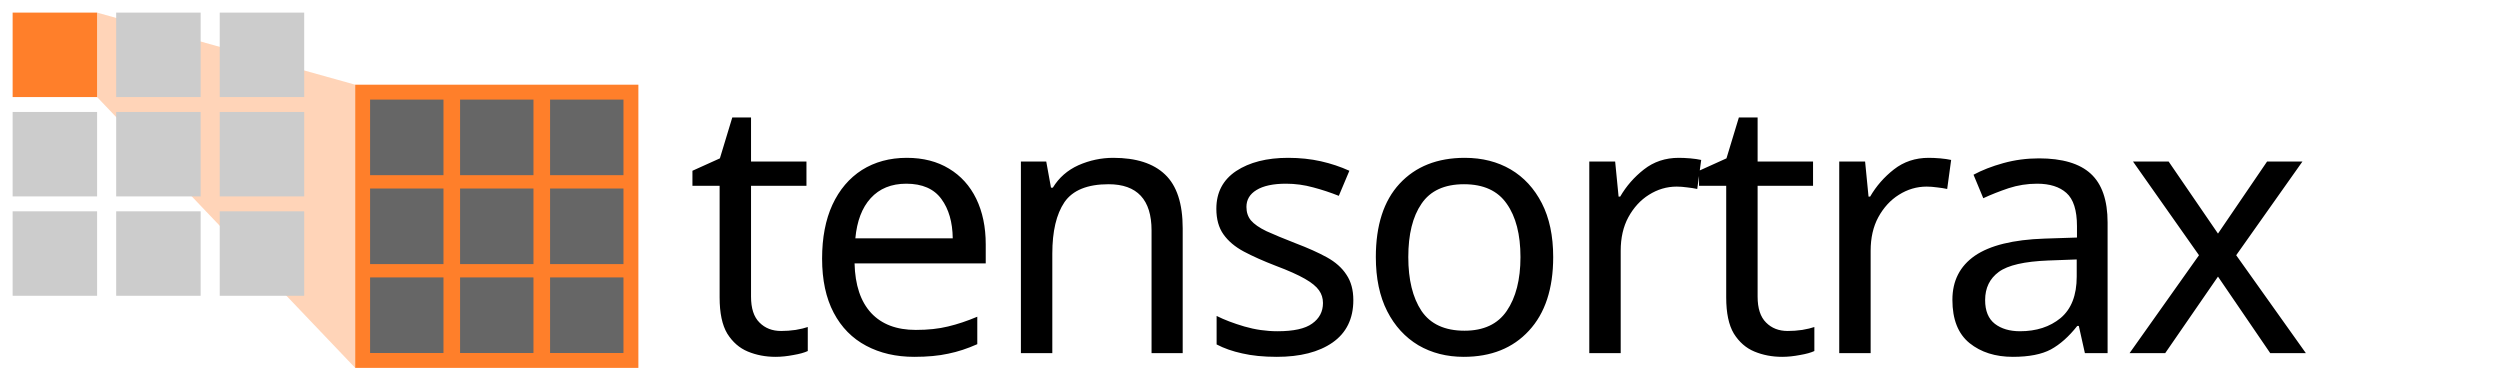
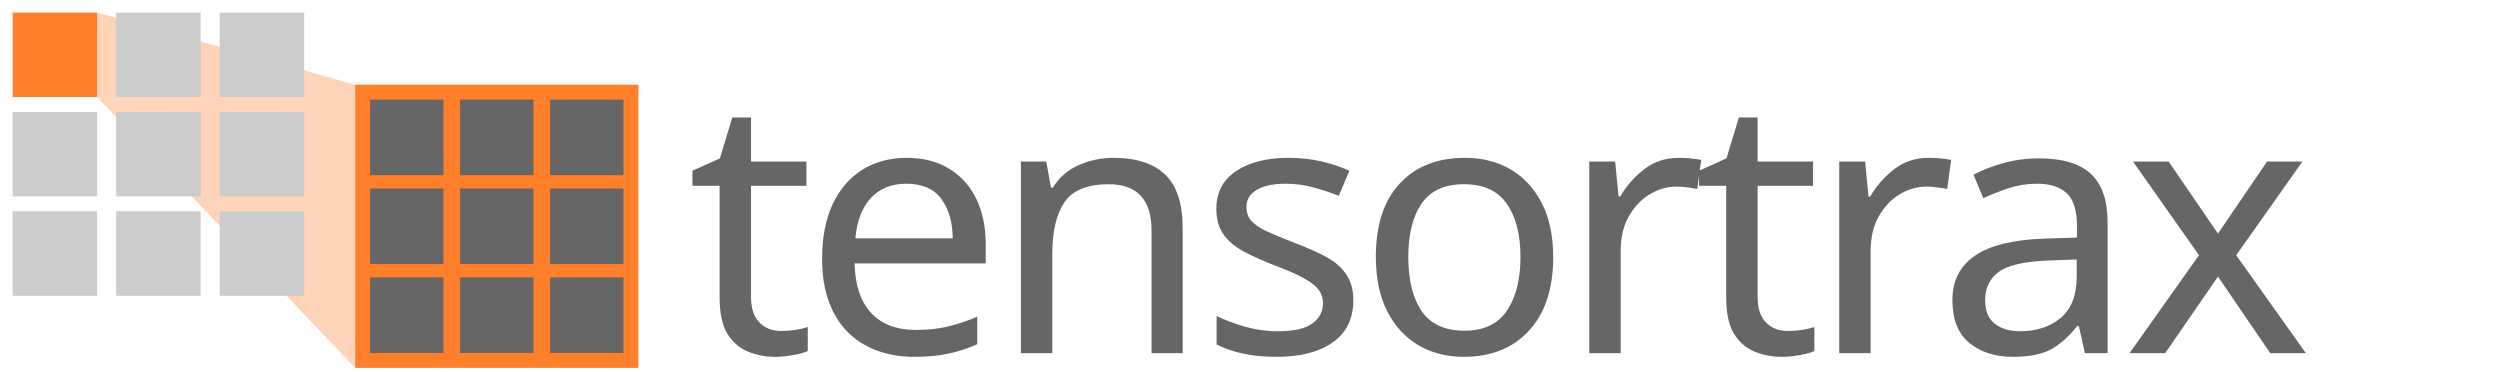
<svg xmlns="http://www.w3.org/2000/svg" width="148mm" height="22mm" viewBox="0 0 148 22" version="1.1" id="svg5">
  <defs id="defs2" />
  <g id="layer1">
    <path style="fill:#ff7f2a;fill-opacity:0.329;stroke:none;stroke-width:0.265px;stroke-linecap:butt;stroke-linejoin:miter;stroke-opacity:1" d="M 5.748,5.746 21.027,21.779 V 5.014 L 5.748,0.746" id="path6399" />
    <rect style="fill:#ff7f2a;stroke:none;stroke-width:0.989;stroke-linecap:round;stroke-linejoin:bevel" id="rect846" width="5" height="5" x="0.748" y="0.746" />
    <rect style="fill:#ff7f2a;fill-opacity:1;stroke:none;stroke-width:3.318;stroke-linecap:round;stroke-linejoin:bevel" id="rect846-7" width="16.765" height="16.765" x="21.027" y="5.014" />
    <rect style="fill:#cccccc;stroke:none;stroke-width:0.989;stroke-linecap:round;stroke-linejoin:bevel" id="rect846-3" width="5" height="5" x="6.878" y="0.746" />
    <rect style="fill:#cccccc;stroke:none;stroke-width:0.989;stroke-linecap:round;stroke-linejoin:bevel" id="rect846-6" width="5" height="5" x="13.008" y="0.746" />
    <rect style="fill:#cccccc;stroke:none;stroke-width:0.989;stroke-linecap:round;stroke-linejoin:bevel" id="rect846-5" width="5" height="5" x="0.748" y="6.628" />
    <rect style="fill:#cccccc;stroke:none;stroke-width:0.989;stroke-linecap:round;stroke-linejoin:bevel" id="rect846-3-3" width="5" height="5" x="6.878" y="6.628" />
    <rect style="fill:#cccccc;stroke:none;stroke-width:0.989;stroke-linecap:round;stroke-linejoin:bevel" id="rect846-6-5" width="5" height="5" x="13.008" y="6.628" />
    <rect style="fill:#cccccc;stroke:none;stroke-width:0.989;stroke-linecap:round;stroke-linejoin:bevel" id="rect846-62" width="5" height="5" x="0.748" y="12.51" />
    <rect style="fill:#cccccc;stroke:none;stroke-width:0.989;stroke-linecap:round;stroke-linejoin:bevel" id="rect846-3-9" width="5" height="5" x="6.878" y="12.51" />
    <rect style="fill:#cccccc;stroke:none;stroke-width:0.989;stroke-linecap:round;stroke-linejoin:bevel" id="rect846-6-1" width="5" height="5" x="13.008" y="12.51" />
    <g id="g1467" transform="translate(-41.24271,-7.884728)" style="fill:#666666">
      <rect style="fill:#666666;stroke:none;stroke-width:0.873;stroke-linecap:round;stroke-linejoin:bevel" id="rect846-0" width="4.345" height="4.474" x="63.152" y="13.781" />
      <rect style="fill:#666666;stroke:none;stroke-width:0.873;stroke-linecap:round;stroke-linejoin:bevel" id="rect846-3-93" width="4.345" height="4.474" x="68.479" y="13.781" />
      <rect style="fill:#666666;stroke:none;stroke-width:0.873;stroke-linecap:round;stroke-linejoin:bevel" id="rect846-6-6" width="4.345" height="4.474" x="73.807" y="13.781" />
      <rect style="fill:#666666;stroke:none;stroke-width:0.873;stroke-linecap:round;stroke-linejoin:bevel" id="rect846-5-0" width="4.345" height="4.474" x="63.152" y="19.045" />
      <rect style="fill:#666666;stroke:none;stroke-width:0.873;stroke-linecap:round;stroke-linejoin:bevel" id="rect846-3-3-6" width="4.345" height="4.474" x="68.479" y="19.045" />
      <rect style="fill:#666666;stroke:none;stroke-width:0.873;stroke-linecap:round;stroke-linejoin:bevel" id="rect846-6-5-2" width="4.345" height="4.474" x="73.807" y="19.045" />
      <rect style="fill:#666666;stroke:none;stroke-width:0.873;stroke-linecap:round;stroke-linejoin:bevel" id="rect846-62-6" width="4.345" height="4.474" x="63.152" y="24.308" />
      <rect style="fill:#666666;stroke:none;stroke-width:0.873;stroke-linecap:round;stroke-linejoin:bevel" id="rect846-3-9-1" width="4.345" height="4.474" x="68.479" y="24.308" />
      <rect style="fill:#666666;stroke:none;stroke-width:0.873;stroke-linecap:round;stroke-linejoin:bevel" id="rect846-6-1-8" width="4.345" height="4.474" x="73.807" y="24.308" />
    </g>
-     <text xml:space="preserve" style="font-style:normal;font-weight:normal;font-size:21.167px;line-height:1.25;font-family:sans-serif;letter-spacing:-0.794px;fill:#000000;fill-opacity:1;stroke:none;stroke-width:0.265" x="40.648" y="20.907" id="text10118">
-       <tspan id="tspan10116" style="font-style:normal;font-variant:normal;font-weight:normal;font-stretch:normal;font-size:21.167px;font-family:Comfortaa;-inkscape-font-specification:Comfortaa;stroke-width:0.265" x="40.648" y="20.907">tensortrax</tspan>
+     <text xml:space="preserve" style="font-style:normal;font-weight:normal;font-size:21.167px;line-height:1.25;font-family:sans-serif;letter-spacing:-0.794px;fill:#666666;fill-opacity:1;stroke:none;stroke-width:0.265" x="40.648" y="20.907" id="text10118">
+       <tspan id="tspan10116" style="font-style:normal;font-variant:normal;font-weight:normal;font-stretch:normal;font-size:21.167px;font-family:Comfortaa;-inkscape-font-specification:Comfortaa;stroke-width:0.265;fill:#666666;fill-opacity:1" x="40.648" y="20.907">tensortrax</tspan>
    </text>
  </g>
</svg>
